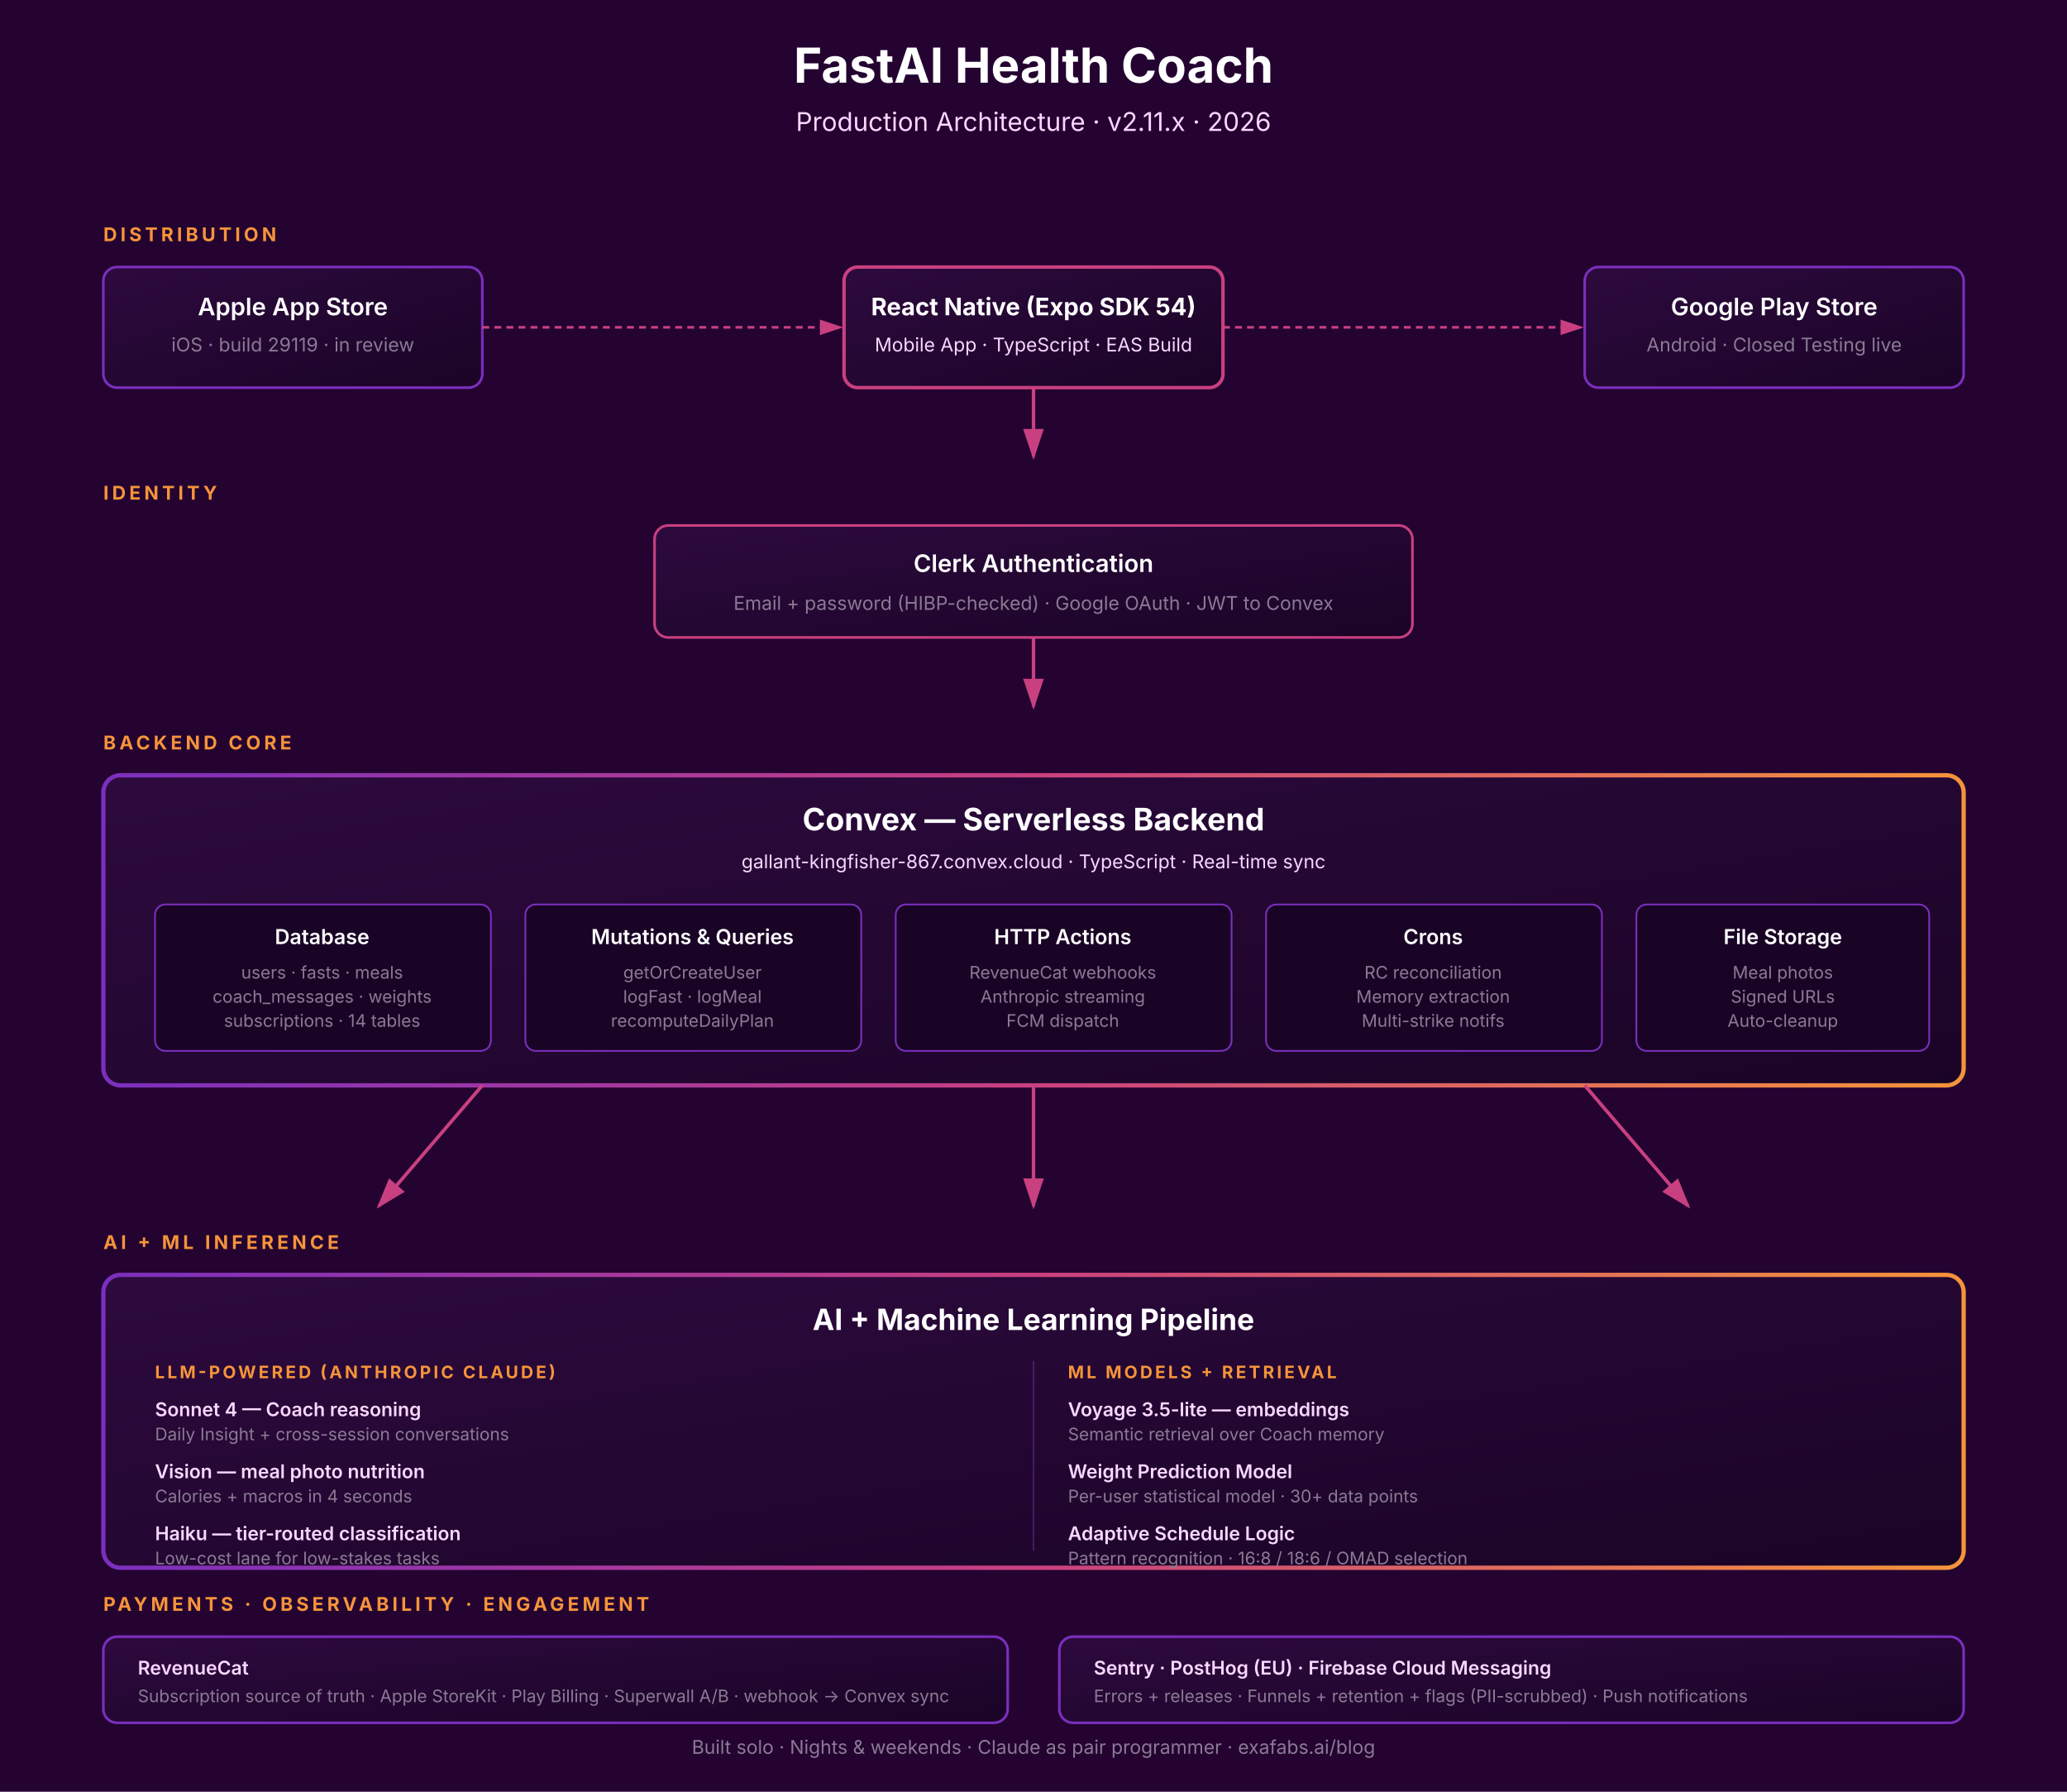
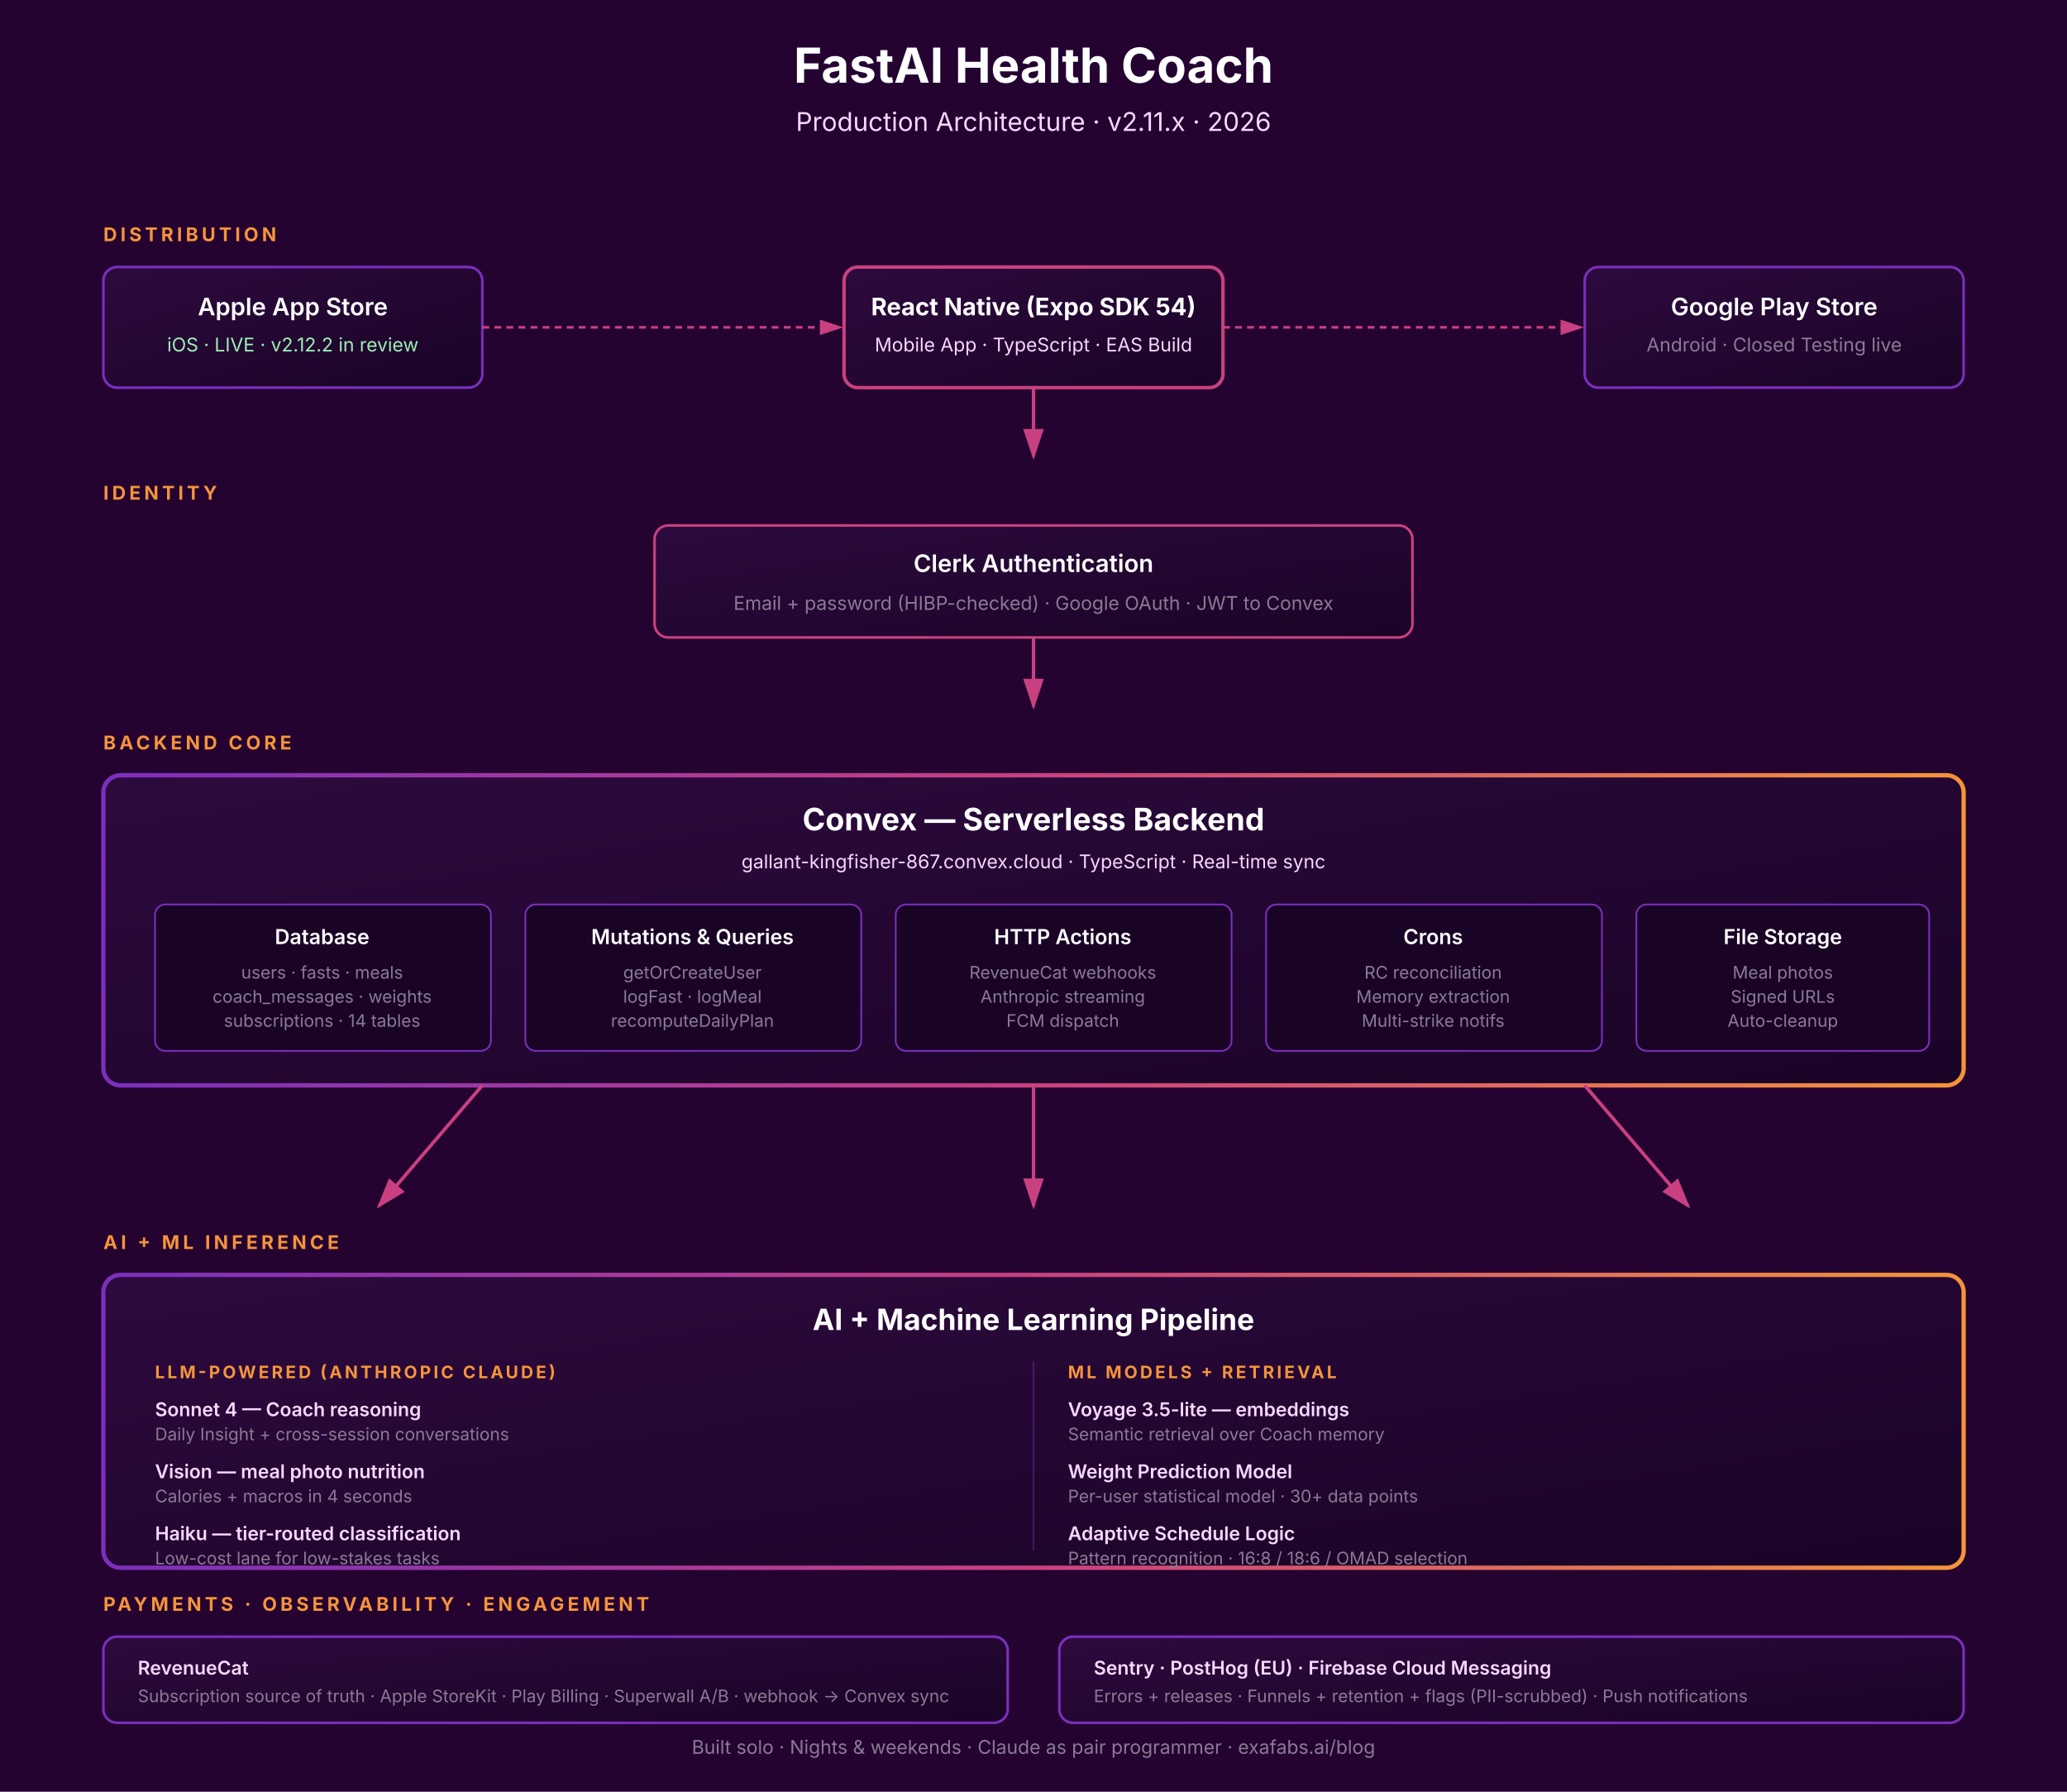
<svg xmlns="http://www.w3.org/2000/svg" viewBox="0 0 1200 1040" role="img" aria-labelledby="title desc" font-family="-apple-system, BlinkMacSystemFont, 'Segoe UI', Inter, sans-serif">
  <rect width="1200" height="1040" fill="#240331" />
  <defs>
    <linearGradient id="brandGrad" x1="0%" y1="0%" x2="100%" y2="0%">
      <stop offset="0%" stop-color="#7B2FBE" />
      <stop offset="50%" stop-color="#C94080" />
      <stop offset="100%" stop-color="#F5943A" />
    </linearGradient>
    <linearGradient id="boxGrad" x1="0%" y1="0%" x2="100%" y2="100%">
      <stop offset="0%" stop-color="#2d0a3e" />
      <stop offset="100%" stop-color="#1a0426" />
    </linearGradient>
    <marker id="arrow" markerWidth="10" markerHeight="10" refX="8" refY="3" orient="auto" markerUnits="strokeWidth">
      <path d="M0,0 L0,6 L9,3 z" fill="#C94080" />
    </marker>
  </defs>
  <text x="600" y="48" fill="#ffffff" font-size="28" font-weight="700" text-anchor="middle">FastAI Health Coach</text>
  <text x="600" y="76" fill="#fad7ff" font-size="15" text-anchor="middle">Production Architecture · v2.11.x · 2026</text>
  <line x1="450" y1="92" x2="750" y2="92" stroke="url(#brandGrad)" stroke-width="2" />
  <text x="60" y="140" fill="#F5943A" font-size="11" font-weight="700" letter-spacing="2">DISTRIBUTION</text>
  <g>
    <rect x="60" y="155" width="220" height="70" rx="8" fill="url(#boxGrad)" stroke="#7B2FBE" stroke-width="1.5" />
    <text x="170" y="183" fill="#ffffff" font-size="14" font-weight="600" text-anchor="middle">Apple App Store</text>
-     <text x="170" y="204" fill="#8a7a94" font-size="11" text-anchor="middle">iOS · build 29119 · in review</text>
+     <text x="170" y="204" fill="#9cf0b4" font-size="11" text-anchor="middle">iOS · LIVE · v2.12.2 in review</text>
  </g>
  <g>
    <rect x="490" y="155" width="220" height="70" rx="8" fill="url(#boxGrad)" stroke="#C94080" stroke-width="2" />
    <text x="600" y="183" fill="#ffffff" font-size="14" font-weight="700" text-anchor="middle">React Native (Expo SDK 54)</text>
    <text x="600" y="204" fill="#fad7ff" font-size="11" text-anchor="middle">Mobile App · TypeScript · EAS Build</text>
  </g>
  <g>
    <rect x="920" y="155" width="220" height="70" rx="8" fill="url(#boxGrad)" stroke="#7B2FBE" stroke-width="1.5" />
    <text x="1030" y="183" fill="#ffffff" font-size="14" font-weight="600" text-anchor="middle">Google Play Store</text>
    <text x="1030" y="204" fill="#8a7a94" font-size="11" text-anchor="middle">Android · Closed Testing live</text>
  </g>
  <line x1="280" y1="190" x2="488" y2="190" stroke="#C94080" stroke-width="1.5" stroke-dasharray="4,3" marker-end="url(#arrow)" />
  <line x1="710" y1="190" x2="918" y2="190" stroke="#C94080" stroke-width="1.5" stroke-dasharray="4,3" marker-end="url(#arrow)" />
  <line x1="600" y1="225" x2="600" y2="265" stroke="#C94080" stroke-width="2" marker-end="url(#arrow)" />
  <text x="60" y="290" fill="#F5943A" font-size="11" font-weight="700" letter-spacing="2">IDENTITY</text>
  <g>
    <rect x="380" y="305" width="440" height="65" rx="8" fill="url(#boxGrad)" stroke="#C94080" stroke-width="1.5" />
    <text x="600" y="332" fill="#ffffff" font-size="14" font-weight="600" text-anchor="middle">Clerk Authentication</text>
    <text x="600" y="354" fill="#8a7a94" font-size="11" text-anchor="middle">Email + password (HIBP-checked) · Google OAuth · JWT to Convex</text>
  </g>
  <line x1="600" y1="370" x2="600" y2="410" stroke="#C94080" stroke-width="2" marker-end="url(#arrow)" />
  <text x="60" y="435" fill="#F5943A" font-size="11" font-weight="700" letter-spacing="2">BACKEND CORE</text>
  <g>
    <rect x="60" y="450" width="1080" height="180" rx="10" fill="url(#boxGrad)" stroke="url(#brandGrad)" stroke-width="2.5" />
    <text x="600" y="482" fill="#ffffff" font-size="18" font-weight="700" text-anchor="middle">Convex — Serverless Backend</text>
    <text x="600" y="504" fill="#fad7ff" font-size="11" text-anchor="middle">gallant-kingfisher-867.convex.cloud · TypeScript · Real-time sync</text>
    <g>
      <rect x="90" y="525" width="195" height="85" rx="6" fill="#1a0426" stroke="#7B2FBE" stroke-width="1" />
      <text x="187" y="548" fill="#ffffff" font-size="12" font-weight="600" text-anchor="middle">Database</text>
      <text x="187" y="568" fill="#8a7a94" font-size="10" text-anchor="middle">users · fasts · meals</text>
      <text x="187" y="582" fill="#8a7a94" font-size="10" text-anchor="middle">coach_messages · weights</text>
      <text x="187" y="596" fill="#8a7a94" font-size="10" text-anchor="middle">subscriptions · 14 tables</text>
    </g>
    <g>
      <rect x="305" y="525" width="195" height="85" rx="6" fill="#1a0426" stroke="#7B2FBE" stroke-width="1" />
      <text x="402" y="548" fill="#ffffff" font-size="12" font-weight="600" text-anchor="middle">Mutations &amp; Queries</text>
      <text x="402" y="568" fill="#8a7a94" font-size="10" text-anchor="middle">getOrCreateUser</text>
      <text x="402" y="582" fill="#8a7a94" font-size="10" text-anchor="middle">logFast · logMeal</text>
      <text x="402" y="596" fill="#8a7a94" font-size="10" text-anchor="middle">recomputeDailyPlan</text>
    </g>
    <g>
      <rect x="520" y="525" width="195" height="85" rx="6" fill="#1a0426" stroke="#7B2FBE" stroke-width="1" />
      <text x="617" y="548" fill="#ffffff" font-size="12" font-weight="600" text-anchor="middle">HTTP Actions</text>
      <text x="617" y="568" fill="#8a7a94" font-size="10" text-anchor="middle">RevenueCat webhooks</text>
      <text x="617" y="582" fill="#8a7a94" font-size="10" text-anchor="middle">Anthropic streaming</text>
      <text x="617" y="596" fill="#8a7a94" font-size="10" text-anchor="middle">FCM dispatch</text>
    </g>
    <g>
      <rect x="735" y="525" width="195" height="85" rx="6" fill="#1a0426" stroke="#7B2FBE" stroke-width="1" />
      <text x="832" y="548" fill="#ffffff" font-size="12" font-weight="600" text-anchor="middle">Crons</text>
      <text x="832" y="568" fill="#8a7a94" font-size="10" text-anchor="middle">RC reconciliation</text>
      <text x="832" y="582" fill="#8a7a94" font-size="10" text-anchor="middle">Memory extraction</text>
      <text x="832" y="596" fill="#8a7a94" font-size="10" text-anchor="middle">Multi-strike notifs</text>
    </g>
    <g>
      <rect x="950" y="525" width="170" height="85" rx="6" fill="#1a0426" stroke="#7B2FBE" stroke-width="1" />
      <text x="1035" y="548" fill="#ffffff" font-size="12" font-weight="600" text-anchor="middle">File Storage</text>
      <text x="1035" y="568" fill="#8a7a94" font-size="10" text-anchor="middle">Meal photos</text>
      <text x="1035" y="582" fill="#8a7a94" font-size="10" text-anchor="middle">Signed URLs</text>
      <text x="1035" y="596" fill="#8a7a94" font-size="10" text-anchor="middle">Auto-cleanup</text>
    </g>
  </g>
  <line x1="280" y1="630" x2="220" y2="700" stroke="#C94080" stroke-width="2" marker-end="url(#arrow)" />
  <line x1="600" y1="630" x2="600" y2="700" stroke="#C94080" stroke-width="2" marker-end="url(#arrow)" />
  <line x1="920" y1="630" x2="980" y2="700" stroke="#C94080" stroke-width="2" marker-end="url(#arrow)" />
  <text x="60" y="725" fill="#F5943A" font-size="11" font-weight="700" letter-spacing="2">AI + ML INFERENCE</text>
  <g>
    <rect x="60" y="740" width="1080" height="170" rx="10" fill="url(#boxGrad)" stroke="url(#brandGrad)" stroke-width="2.5" />
    <text x="600" y="772" fill="#ffffff" font-size="17" font-weight="700" text-anchor="middle">AI + Machine Learning Pipeline</text>
    <text x="90" y="800" fill="#F5943A" font-size="10" font-weight="700" letter-spacing="1.5">LLM-POWERED (ANTHROPIC CLAUDE)</text>
    <text x="90" y="822" fill="#fad7ff" font-size="11" font-weight="600">Sonnet 4 — Coach reasoning</text>
    <text x="90" y="836" fill="#8a7a94" font-size="10">Daily Insight + cross-session conversations</text>
    <text x="90" y="858" fill="#fad7ff" font-size="11" font-weight="600">Vision — meal photo nutrition</text>
    <text x="90" y="872" fill="#8a7a94" font-size="10">Calories + macros in 4 seconds</text>
    <text x="90" y="894" fill="#fad7ff" font-size="11" font-weight="600">Haiku — tier-routed classification</text>
    <text x="90" y="908" fill="#8a7a94" font-size="10">Low-cost lane for low-stakes tasks</text>
    <line x1="600" y1="790" x2="600" y2="900" stroke="#7B2FBE" stroke-width="1" opacity="0.4" />
    <text x="620" y="800" fill="#F5943A" font-size="10" font-weight="700" letter-spacing="1.5">ML MODELS + RETRIEVAL</text>
    <text x="620" y="822" fill="#fad7ff" font-size="11" font-weight="600">Voyage 3.5-lite — embeddings</text>
    <text x="620" y="836" fill="#8a7a94" font-size="10">Semantic retrieval over Coach memory</text>
    <text x="620" y="858" fill="#fad7ff" font-size="11" font-weight="600">Weight Prediction Model</text>
    <text x="620" y="872" fill="#8a7a94" font-size="10">Per-user statistical model · 30+ data points</text>
    <text x="620" y="894" fill="#fad7ff" font-size="11" font-weight="600">Adaptive Schedule Logic</text>
    <text x="620" y="908" fill="#8a7a94" font-size="10">Pattern recognition · 16:8 / 18:6 / OMAD selection</text>
  </g>
  <text x="60" y="935" fill="#F5943A" font-size="11" font-weight="700" letter-spacing="2">PAYMENTS · OBSERVABILITY · ENGAGEMENT</text>
  <g>
    <rect x="60" y="950" width="525" height="50" rx="8" fill="url(#boxGrad)" stroke="#7B2FBE" stroke-width="1.5" />
    <text x="80" y="972" fill="#fad7ff" font-size="11" font-weight="600">RevenueCat</text>
    <text x="80" y="988" fill="#8a7a94" font-size="10">Subscription source of truth · Apple StoreKit · Play Billing · Superwall A/B · webhook → Convex sync</text>
  </g>
  <g>
    <rect x="615" y="950" width="525" height="50" rx="8" fill="url(#boxGrad)" stroke="#7B2FBE" stroke-width="1.5" />
    <text x="635" y="972" fill="#fad7ff" font-size="11" font-weight="600">Sentry · PostHog (EU) · Firebase Cloud Messaging</text>
    <text x="635" y="988" fill="#8a7a94" font-size="10">Errors + releases · Funnels + retention + flags (PII-scrubbed) · Push notifications</text>
  </g>
  <text x="600" y="1018" fill="#8a7a94" font-size="11" text-anchor="middle">Built solo · Nights &amp; weekends · Claude as pair programmer · exafabs.ai/blog</text>
</svg>
